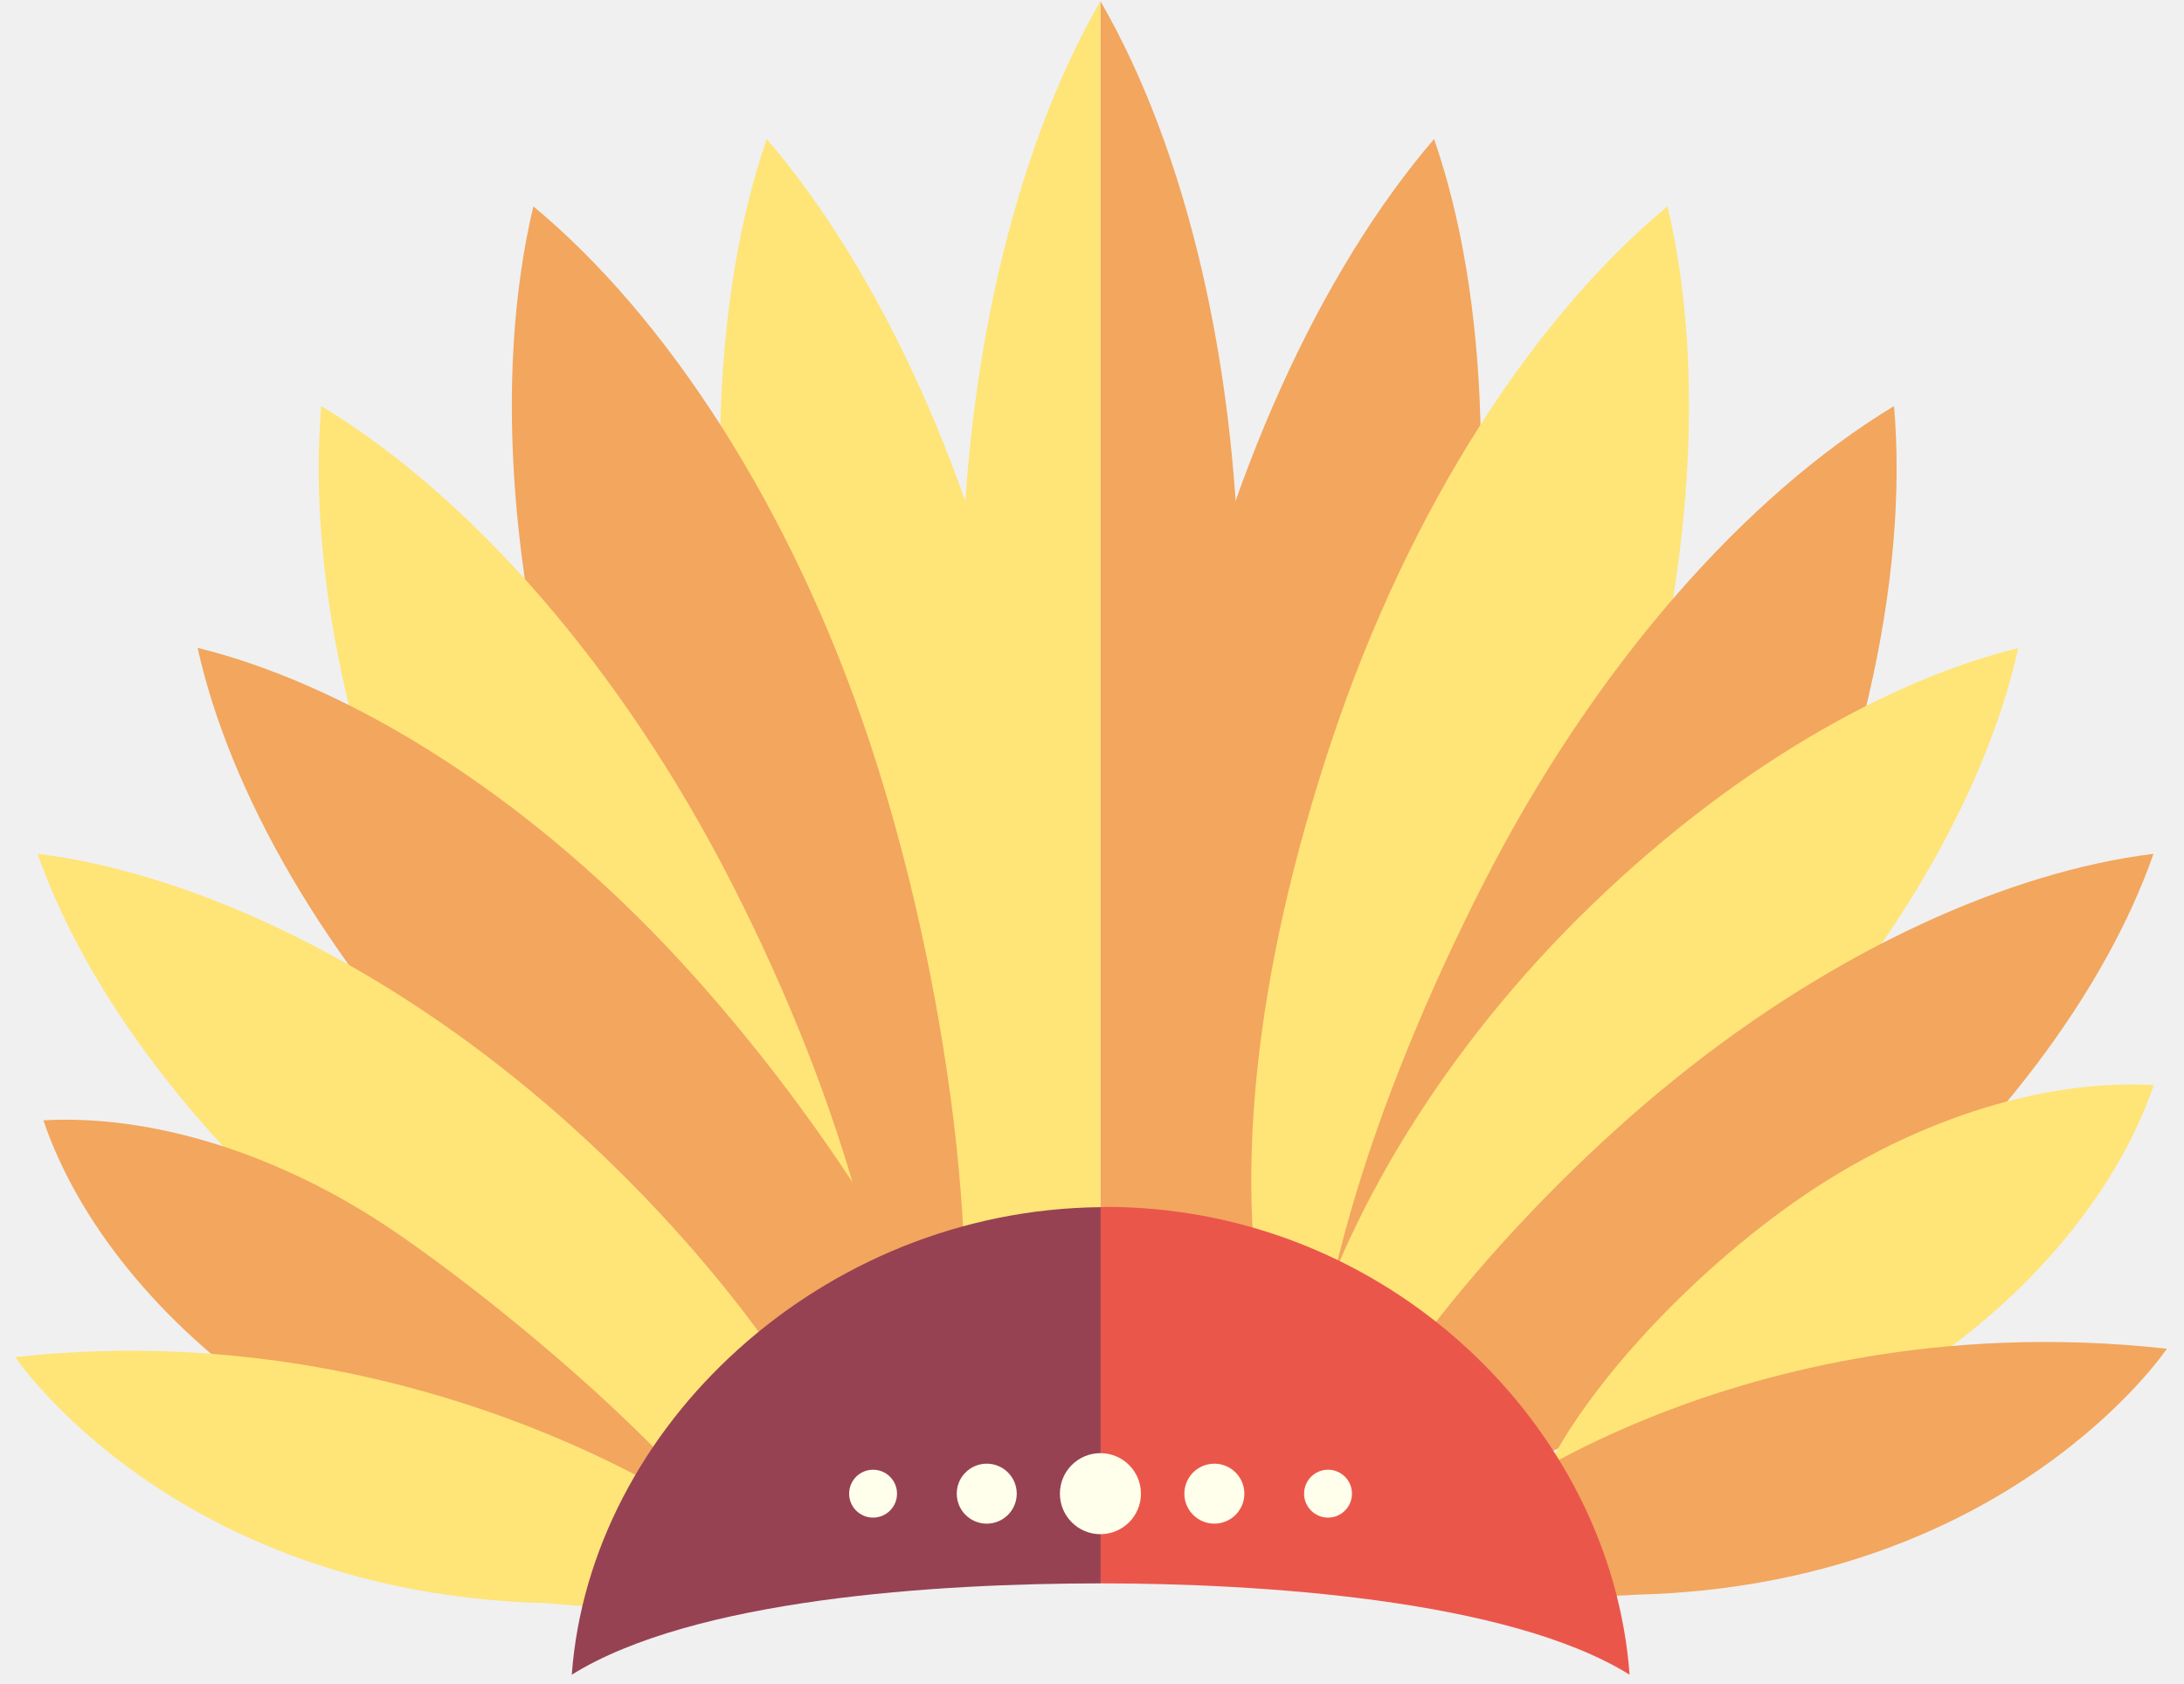
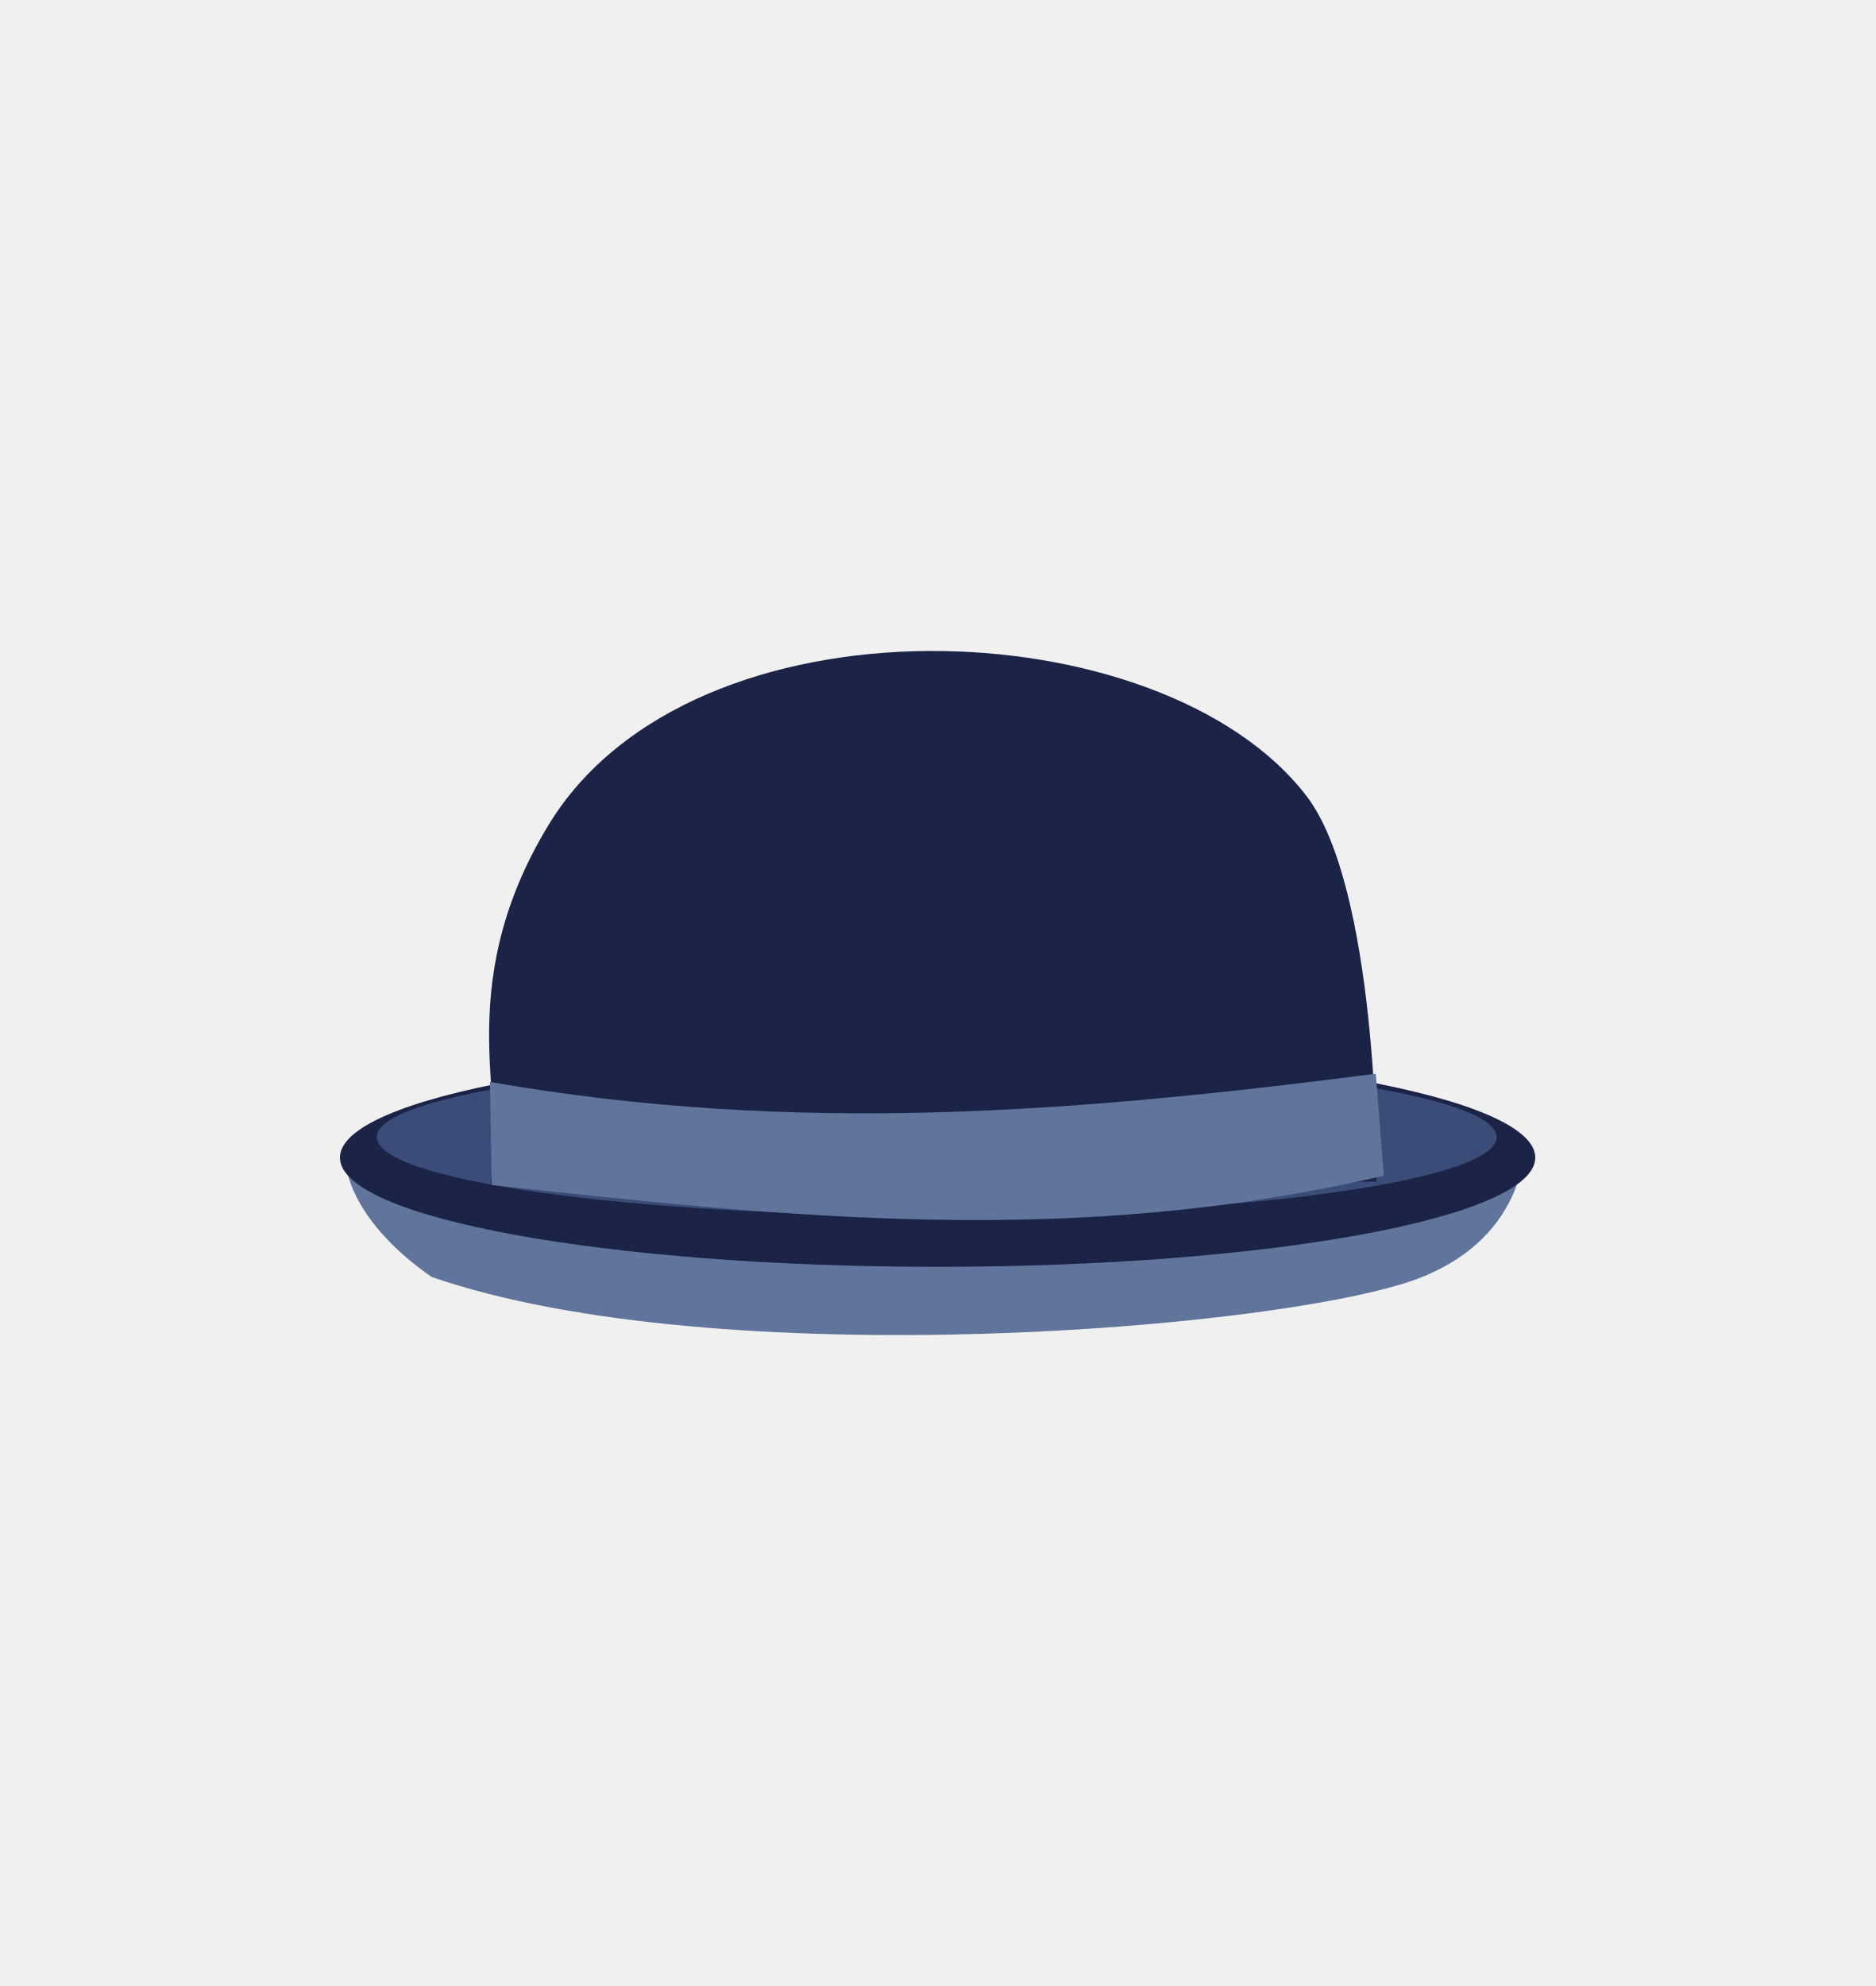
- <svg xmlns="http://www.w3.org/2000/svg" width="83" height="64" viewBox="0 0 83 64" fill="none">
-   <g clip-path="url(#clip0_222_557)">
-     <path d="M41.82 0.045V49.985C45.05 44.415 47.1 32.655 47.1 23.305C47.11 13.975 45.05 5.615 41.82 0.045Z" fill="#F2A65E" />
-     <path d="M36.54 23.315C36.54 32.665 38.59 44.415 41.82 49.995V0.045C38.6 5.615 36.54 13.975 36.54 23.315Z" fill="#FFE478" />
-     <path d="M39.09 54.465C41.16 48.485 40.84 36.605 38.98 27.395C37.12 18.195 33.43 10.285 29.14 5.285C27.07 11.265 26.71 19.805 28.57 28.995C30.44 38.205 34.8 49.465 39.09 54.465Z" fill="#FFE478" />
-     <path d="M36.1 55.215C37.62 48.835 35.98 36.985 33.02 28.115C30.06 19.255 25.32 12.035 20.27 7.845C18.75 14.225 19.31 22.845 22.27 31.705C25.24 40.575 31.05 51.025 36.1 55.215Z" fill="#F2A65E" />
-     <path d="M34.01 57.225C34.57 50.685 32.07 41.925 27.82 33.595C23.58 25.275 17.82 18.825 12.21 15.435C11.65 21.975 13.48 30.415 17.72 38.735C21.97 47.065 28.4 53.835 34.01 57.225Z" fill="#FFE478" />
-     <path d="M37.28 55.145C36.07 49.675 30.41 41.185 24.84 35.465C19.27 29.755 12.94 25.965 7.51 24.625C8.72 30.095 12.35 36.515 17.92 42.215C23.48 47.945 31.84 53.815 37.28 55.145Z" fill="#F2A65E" />
-     <path d="M32.91 57.905C31.1 52.715 25.69 45.905 19.59 40.995C13.5 36.085 6.88 33.125 1.43 32.455C3.24 37.645 7.54 43.475 13.63 48.385C19.73 53.305 27.45 57.235 32.91 57.905Z" fill="#FFE478" />
-     <path d="M28.95 60.525C27.67 56.735 19.31 49.725 14.88 46.735C10.46 43.755 5.64 42.355 1.65 42.585C2.93 46.375 6.03 50.315 10.45 53.305C14.88 56.295 24.96 60.755 28.95 60.525Z" fill="#F2A65E" />
-     <path d="M55.07 28.995C56.93 19.795 56.57 11.255 54.5 5.285C50.21 10.285 46.52 18.195 44.66 27.395C42.8 36.605 42.48 48.485 44.55 54.465C48.84 49.465 53.21 38.205 55.07 28.995Z" fill="#F2A65E" />
-     <path d="M0.58 51.585C0.58 51.585 6.6 60.575 20.75 60.935C20.75 60.935 29.54 61.805 30.02 60.245C30.24 59.575 17.81 49.685 0.58 51.585Z" fill="#FFE478" />
-     <path d="M61.37 31.705C64.33 22.845 64.89 14.225 63.37 7.845C58.32 12.035 53.58 19.255 50.62 28.115C47.66 36.985 46.76 45.165 48.28 51.555C53.33 47.365 58.41 40.575 61.37 31.705Z" fill="#FFE478" />
-     <path d="M66.47 38.735C70.71 30.415 72.54 21.965 71.98 15.435C66.37 18.825 60.61 25.275 56.37 33.595C52.13 41.925 49.32 50.685 49.87 57.225C55.49 53.835 62.22 47.065 66.47 38.735Z" fill="#F2A65E" />
-     <path d="M66.37 42.095C71.89 36.435 75.5 30.065 76.7 24.635C71.31 25.965 65.03 29.725 59.5 35.385C53.97 41.055 50.44 47.575 49.24 53.005C54.64 51.675 60.84 47.755 66.37 42.095Z" fill="#FFE478" />
-     <path d="M69.64 48.385C75.73 43.475 80.03 37.645 81.84 32.455C76.38 33.125 69.77 36.085 63.68 40.995C57.58 45.915 51.62 53.085 49.8 58.275C55.26 57.605 63.54 53.305 69.64 48.385Z" fill="#F2A65E" />
-     <path d="M73.05 51.965C77.47 48.985 80.56 45.035 81.85 41.245C77.86 41.015 73.04 42.415 68.62 45.395C64.2 48.385 59.49 53.415 58.21 57.205C62.2 57.435 68.62 54.955 73.05 51.965Z" fill="#FFE478" />
-     <path d="M82.35 51.265C82.35 51.265 76.33 60.255 62.18 60.615C62.18 60.615 54.08 61.165 53.79 59.815C53.54 58.635 65.12 49.365 82.35 51.265Z" fill="#F2A65E" />
-     <path d="M42.02 45.875C41.95 45.875 41.89 45.885 41.83 45.885V60.185C47.8 60.185 57.29 60.775 61.93 63.655C61.23 54.185 52.7 45.875 42.02 45.875Z" fill="#EB564B" />
-     <path d="M21.73 63.655C26.36 60.775 35.58 60.185 41.83 60.185V45.885C31.23 45.985 22.42 54.245 21.73 63.655Z" fill="#964253" />
-     <path d="M41.82 58.315C42.67 58.315 43.36 57.625 43.36 56.775C43.36 55.924 42.67 55.235 41.82 55.235C40.969 55.235 40.28 55.924 40.28 56.775C40.28 57.625 40.969 58.315 41.82 58.315Z" fill="#FFFFEB" />
-     <path d="M37.5 57.915C38.13 57.915 38.64 57.404 38.64 56.775C38.64 56.145 38.13 55.635 37.5 55.635C36.87 55.635 36.36 56.145 36.36 56.775C36.36 57.404 36.87 57.915 37.5 57.915Z" fill="#FFFFEB" />
-     <path d="M33.18 57.685C33.683 57.685 34.09 57.277 34.09 56.775C34.09 56.272 33.683 55.865 33.18 55.865C32.677 55.865 32.27 56.272 32.27 56.775C32.27 57.277 32.677 57.685 33.18 57.685Z" fill="#FFFFEB" />
-     <path d="M50.47 57.685C50.973 57.685 51.38 57.277 51.38 56.775C51.38 56.272 50.973 55.865 50.47 55.865C49.968 55.865 49.56 56.272 49.56 56.775C49.56 57.277 49.968 57.685 50.47 57.685Z" fill="#FFFFEB" />
-     <path d="M46.15 57.915C46.78 57.915 47.29 57.404 47.29 56.775C47.29 56.145 46.78 55.635 46.15 55.635C45.521 55.635 45.01 56.145 45.01 56.775C45.01 57.404 45.521 57.915 46.15 57.915Z" fill="#FFFFEB" />
+ <svg xmlns="http://www.w3.org/2000/svg" width="85" height="90" viewBox="0 0 85 90" fill="none">
+   <g clip-path="url(#clip0_340_155)">
+     <path d="M15.688 52.689C15.717 53.689 16.628 55.839 19.567 57.869C32.568 62.359 58.178 60.219 64.228 57.959C69.418 56.019 69.198 51.469 68.948 51.669L15.688 52.689Z" fill="#61749B" />
+     <path d="M42.498 47.509C57.458 47.509 69.588 49.719 69.588 52.459C69.588 55.189 57.458 57.409 42.498 57.409C27.538 57.409 15.408 55.199 15.408 52.459C15.408 49.719 27.538 47.509 42.498 47.509Z" fill="#1B2447" />
+     <path d="M42.458 55.089C56.475 55.089 67.838 53.495 67.838 51.529C67.838 49.563 56.475 47.969 42.458 47.969C28.441 47.969 17.078 49.563 17.078 51.529C17.078 53.495 28.441 55.089 42.458 55.089Z" fill="#3A4C77" />
+     <path d="M24.848 37.409C31.358 26.649 52.708 27.519 59.238 36.099C62.368 40.219 62.448 52.659 62.388 53.549L22.238 53.619C23.128 50.459 20.298 44.929 24.848 37.409Z" fill="#1B2447" />
+     <path d="M22.207 49.029C36.097 51.459 48.818 50.399 62.358 48.659L62.727 53.279C48.737 56.539 35.947 55.199 22.288 53.699L22.207 49.029Z" fill="#61749B" />
  </g>
  <defs>
-     <clipPath id="clip0_222_557">
-       <rect width="81.77" height="63.61" fill="white" transform="translate(0.580078 0.0449219)" />
+     <clipPath id="clip0_340_155">
+       <rect width="85" height="90" fill="white" />
    </clipPath>
  </defs>
</svg>
